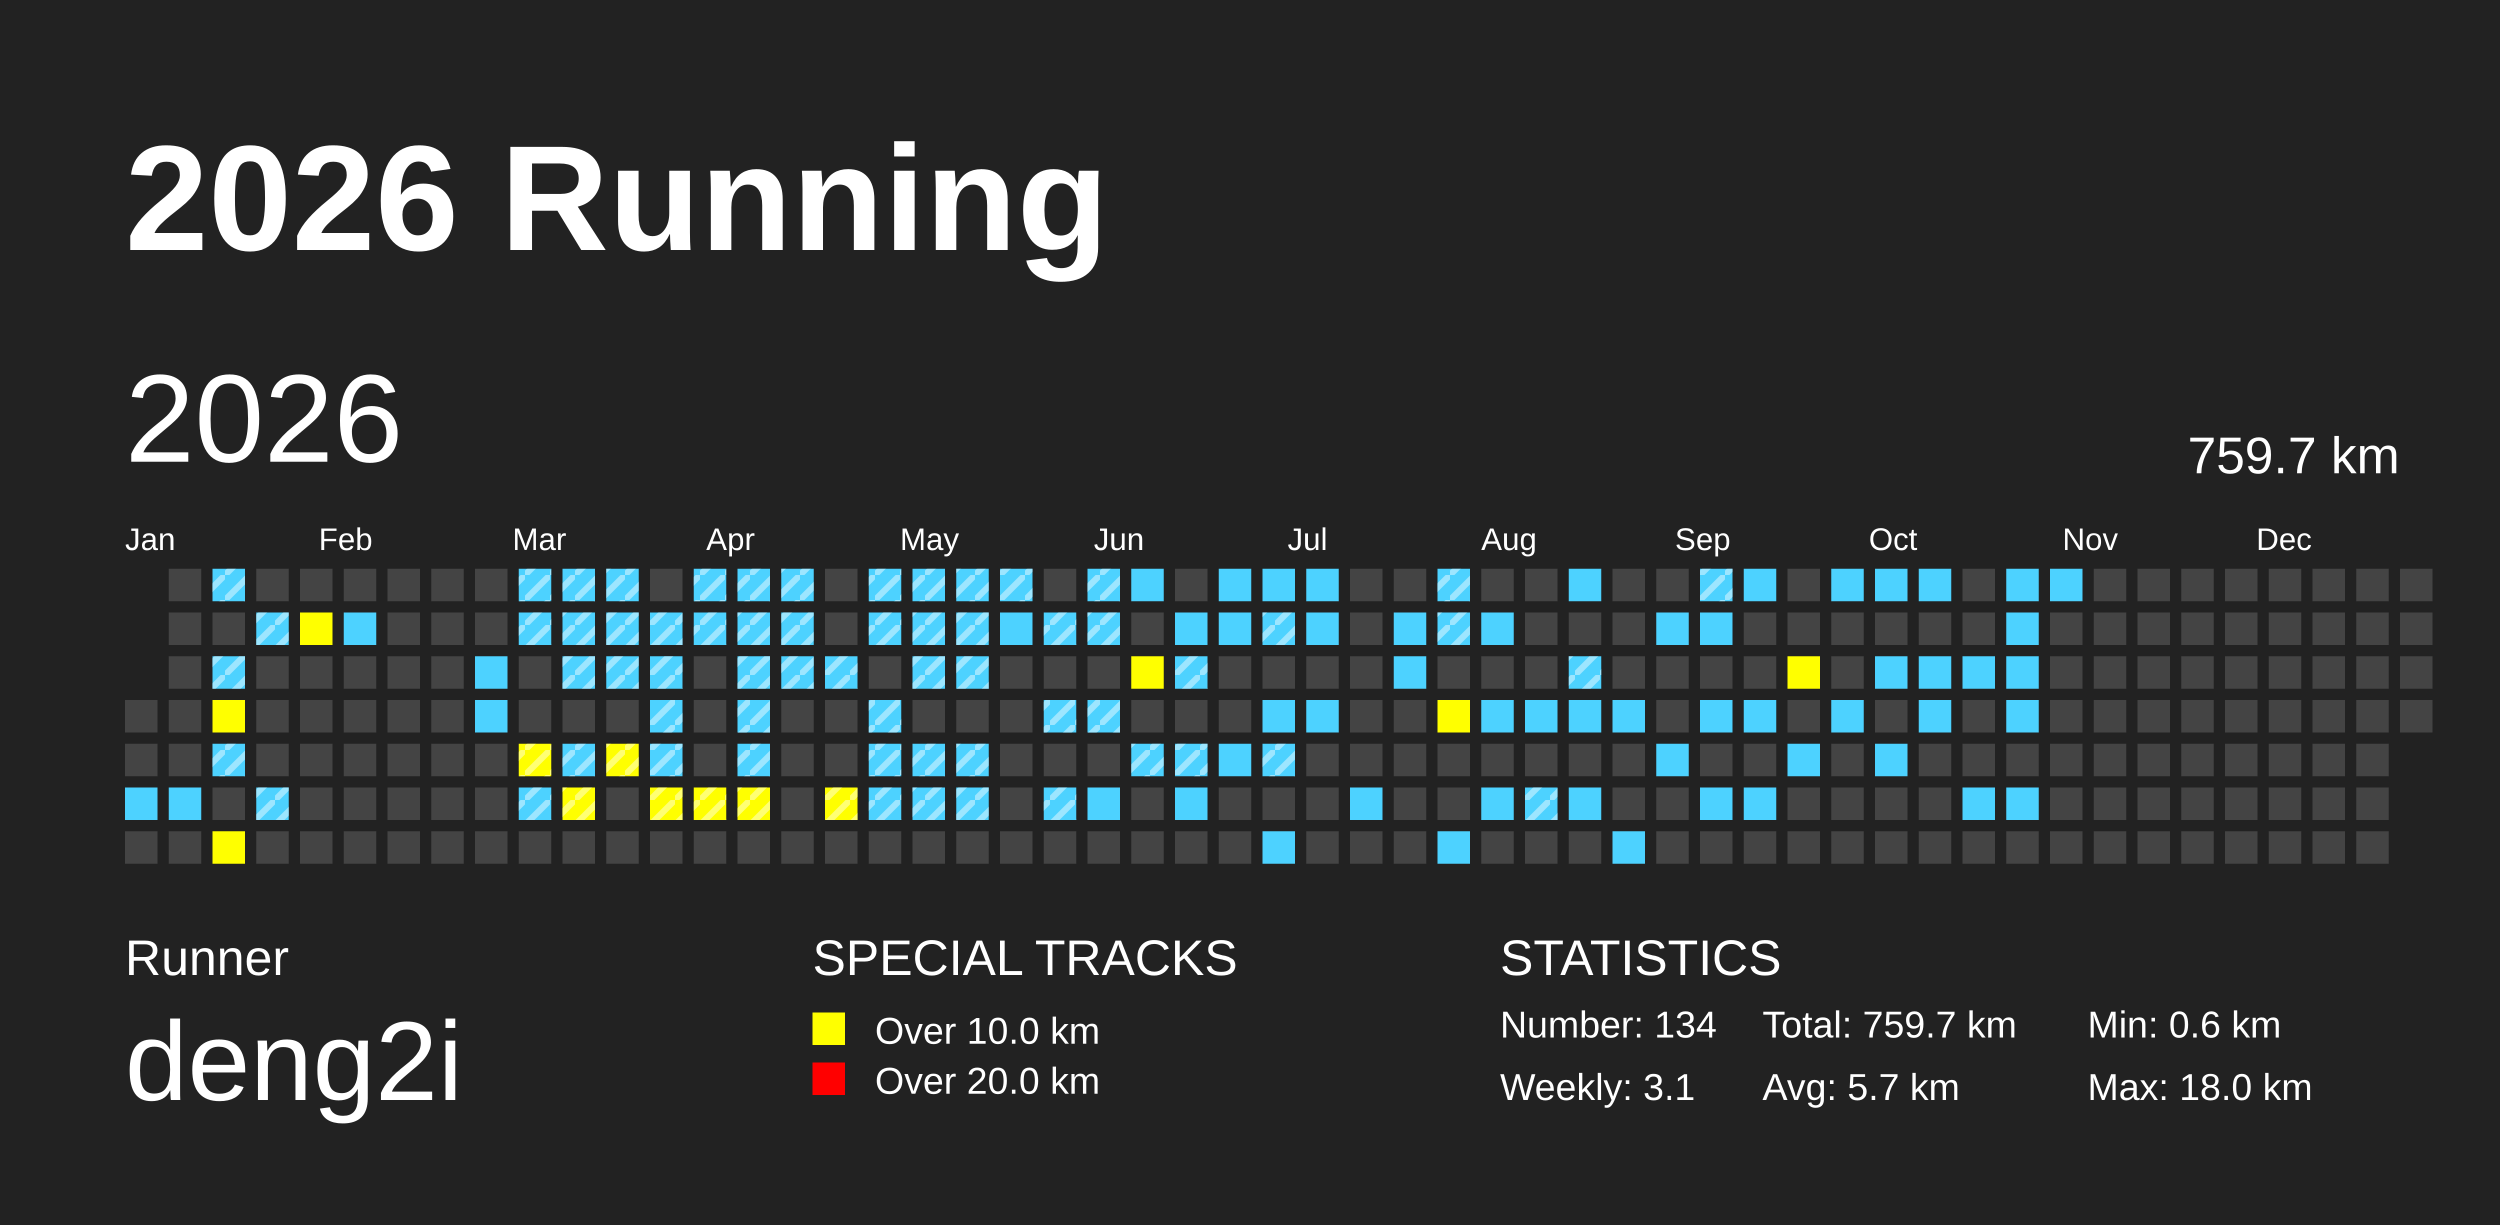
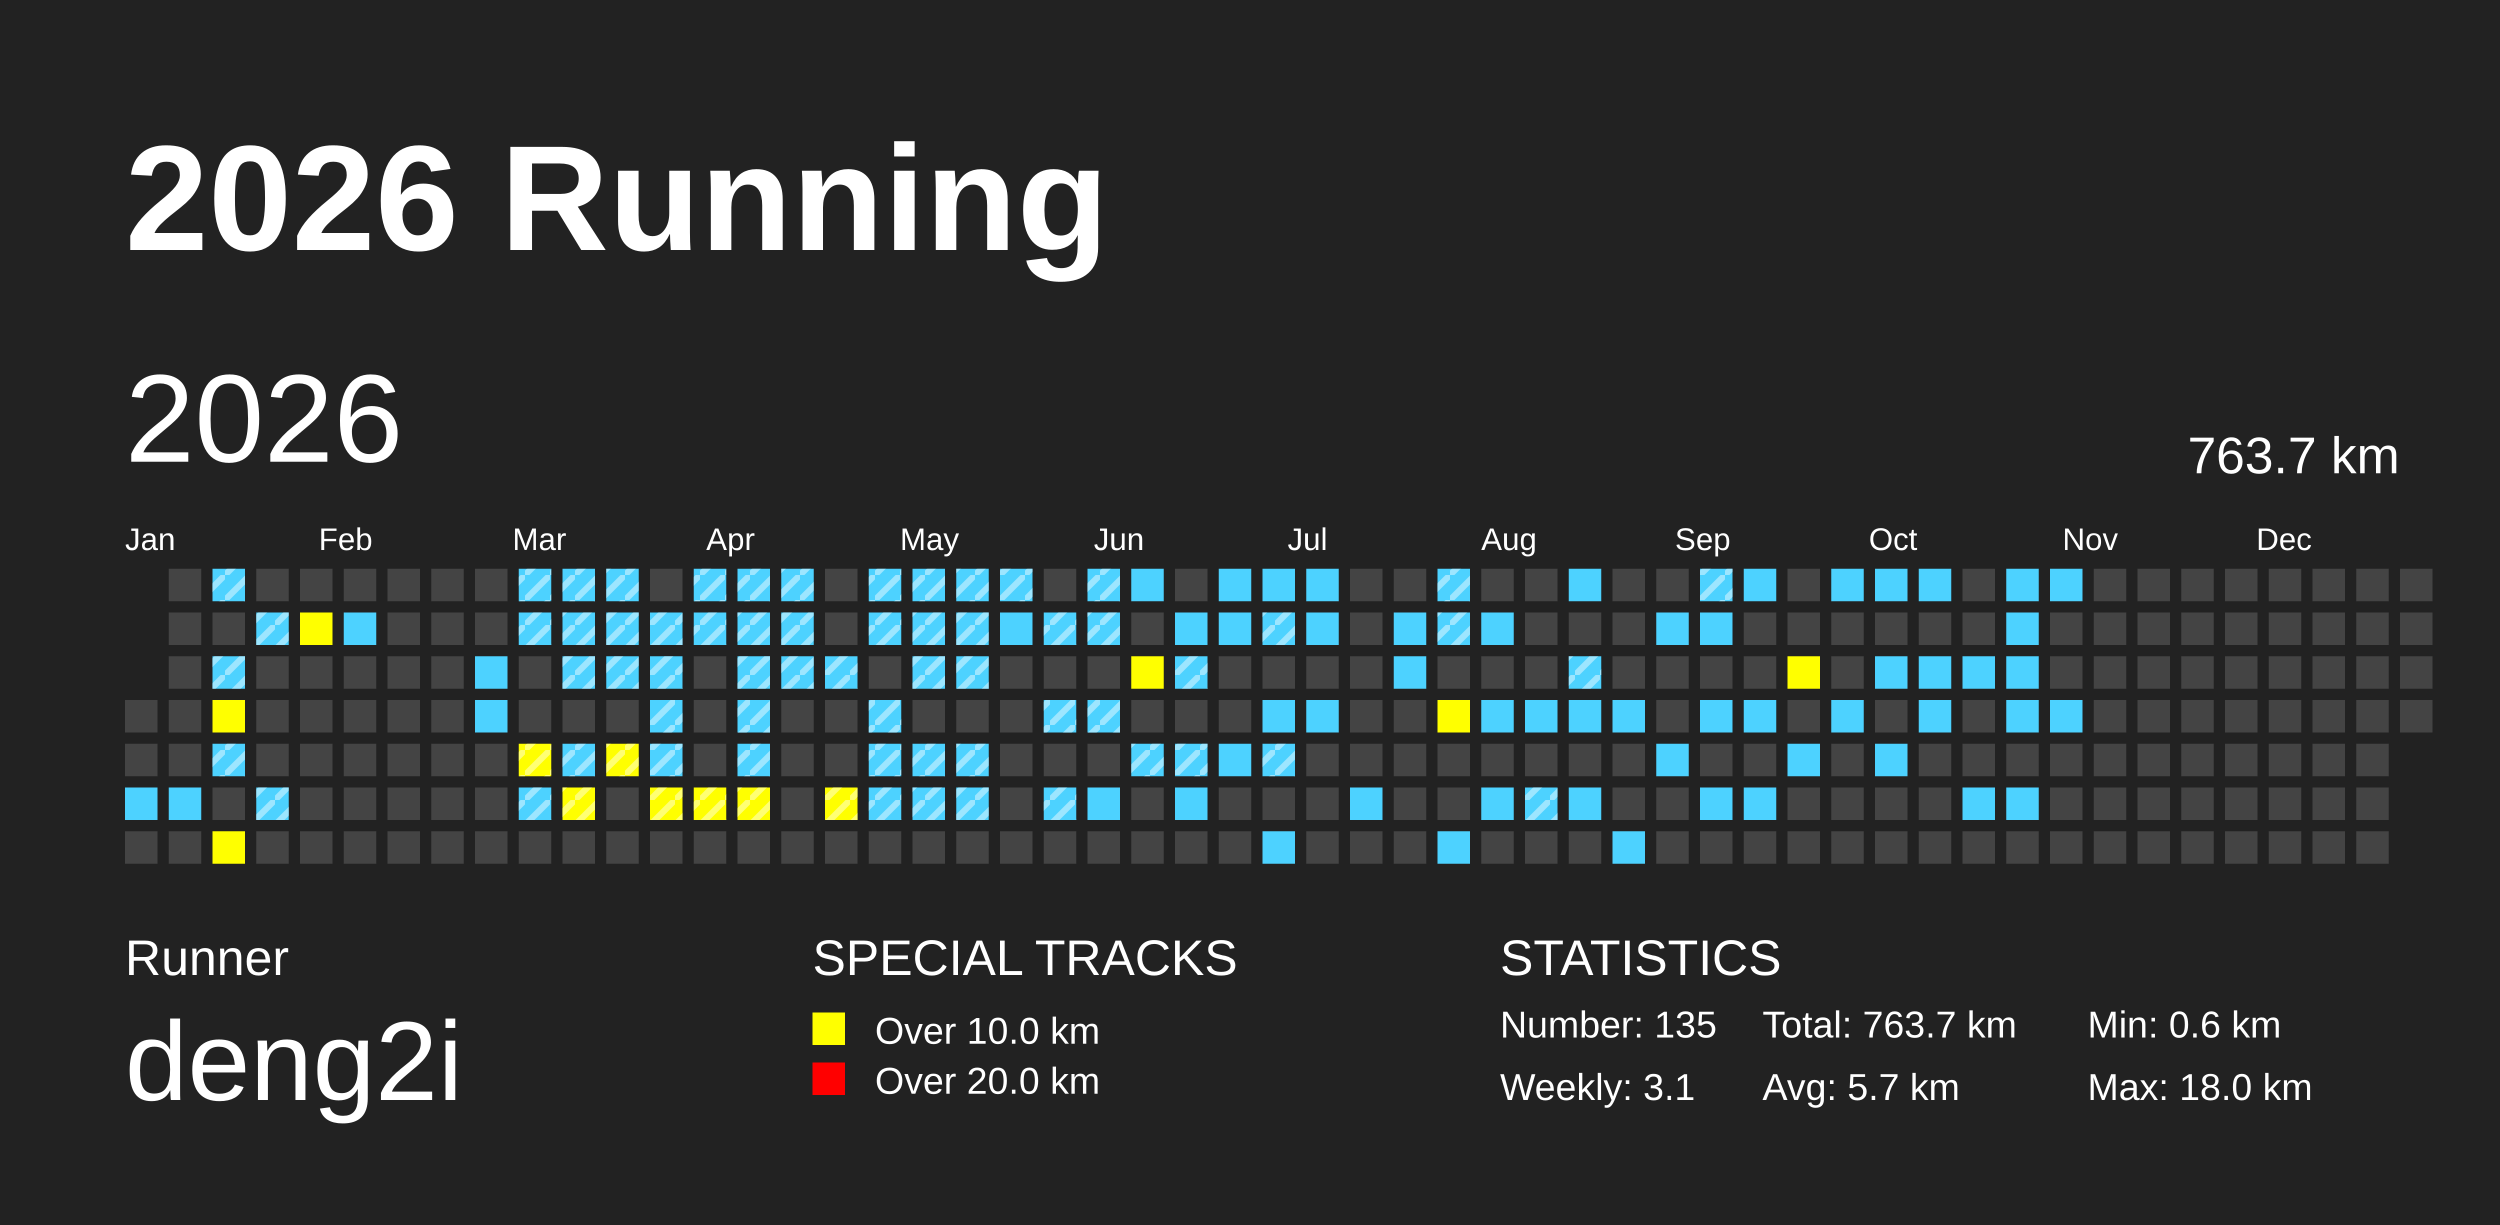
<svg xmlns="http://www.w3.org/2000/svg" baseProfile="full" height="98mm" version="1.1" viewBox="0,0,200,98" width="200mm">
  <defs>
    <pattern height="2" id="indoor-stripe" patternUnits="userSpaceOnUse" width="2">
      <line stroke="white" stroke-opacity="0.45" stroke-width="0.5" x1="0" x2="2" y1="2" y2="0" />
    </pattern>
  </defs>
  <rect fill="#222222" height="98" width="200" x="0" y="0" />
  <text fill="#FFFFFF" style="font-size:12px; font-family:Arial; font-weight:bold;" x="10" y="20">2026 Running</text>
  <text fill="#FFFFFF" style="font-size:4px; font-family:Arial" x="10" y="78">Runner</text>
  <text fill="#FFFFFF" style="font-size:9px; font-family:Arial" x="10" y="88">deng2i</text>
  <text fill="#FFFFFF" style="font-size:4px; font-family:Arial" x="65" y="78">SPECIAL TRACKS</text>
  <rect fill="yellow" height="2.6" width="2.6" x="65" y="81" />
  <text fill="#FFFFFF" style="font-size:3px; font-family:Arial" x="70" y="83.5">Over 10.0 km</text>
  <rect fill="red" height="2.6" width="2.6" x="65" y="85" />
  <text fill="#FFFFFF" style="font-size:3px; font-family:Arial" x="70" y="87.5">Over 20.0 km</text>
  <text fill="#FFFFFF" style="font-size:4px; font-family:Arial" x="120" y="78">STATISTICS</text>
-   <text fill="#FFFFFF" style="font-size:3px; font-family:Arial" x="120" y="83">Number: 134</text>
+   <text fill="#FFFFFF" style="font-size:3px; font-family:Arial" x="120" y="83">Number: 135</text>
  <text fill="#FFFFFF" style="font-size:3px; font-family:Arial" x="120" y="88">Weekly: 3.1</text>
-   <text fill="#FFFFFF" style="font-size:3px; font-family:Arial" x="141" y="83">Total: 759.7 km</text>
+   <text fill="#FFFFFF" style="font-size:3px; font-family:Arial" x="141" y="83">Total: 763.7 km</text>
  <text fill="#FFFFFF" style="font-size:3px; font-family:Arial" x="141" y="88">Avg: 5.7 km</text>
  <text fill="#FFFFFF" style="font-size:3px; font-family:Arial" x="167" y="83">Min: 0.6 km</text>
  <text fill="#FFFFFF" style="font-size:3px; font-family:Arial" x="167" y="88">Max: 18.0 km</text>
  <text dominant-baseline="hanging" fill="#FFFFFF" style="font-size:10.0px; font-family:Arial;" x="10" y="30">2026</text>
-   <text dominant-baseline="hanging" fill="#FFFFFF" style="font-size:4.125px; font-family:Arial;" x="175" y="35">759.7 km</text>
+   <text dominant-baseline="hanging" fill="#FFFFFF" style="font-size:4.125px; font-family:Arial;" x="175" y="35">763.7 km</text>
  <text fill="#FFFFFF" style="font-size:2.5px; font-family:Arial" x="10.0" y="44">Jan</text>
  <text fill="#FFFFFF" style="font-size:2.5px; font-family:Arial" x="25.5" y="44">Feb</text>
  <text fill="#FFFFFF" style="font-size:2.5px; font-family:Arial" x="41.0" y="44">Mar</text>
  <text fill="#FFFFFF" style="font-size:2.5px; font-family:Arial" x="56.5" y="44">Apr</text>
  <text fill="#FFFFFF" style="font-size:2.5px; font-family:Arial" x="72.0" y="44">May</text>
  <text fill="#FFFFFF" style="font-size:2.5px; font-family:Arial" x="87.5" y="44">Jun</text>
  <text fill="#FFFFFF" style="font-size:2.5px; font-family:Arial" x="103.0" y="44">Jul</text>
  <text fill="#FFFFFF" style="font-size:2.5px; font-family:Arial" x="118.5" y="44">Aug</text>
  <text fill="#FFFFFF" style="font-size:2.5px; font-family:Arial" x="134.0" y="44">Sep</text>
  <text fill="#FFFFFF" style="font-size:2.5px; font-family:Arial" x="149.5" y="44">Oct</text>
  <text fill="#FFFFFF" style="font-size:2.5px; font-family:Arial" x="165.0" y="44">Nov</text>
  <text fill="#FFFFFF" style="font-size:2.5px; font-family:Arial" x="180.5" y="44">Dec</text>
  <rect fill="#444444" height="2.6" width="2.6" x="10.0" y="56.0" />
  <rect fill="#444444" height="2.6" width="2.6" x="10.0" y="59.5" />
  <rect fill="#4DD2FF" height="2.6" width="2.6" x="10.0" y="63.0" />
  <rect fill="#444444" height="2.6" width="2.6" x="10.0" y="66.5" />
  <rect fill="#444444" height="2.6" width="2.6" x="13.5" y="45.5" />
  <rect fill="#444444" height="2.6" width="2.6" x="13.5" y="49.0" />
  <rect fill="#444444" height="2.6" width="2.6" x="13.5" y="52.5" />
  <rect fill="#444444" height="2.6" width="2.6" x="13.5" y="56.0" />
  <rect fill="#444444" height="2.6" width="2.6" x="13.5" y="59.5" />
  <rect fill="#4DD2FF" height="2.6" width="2.6" x="13.5" y="63.0" />
  <rect fill="#444444" height="2.6" width="2.6" x="13.5" y="66.5" />
  <rect fill="#4DD2FF" height="2.6" width="2.6" x="17.0" y="45.5" />
  <rect fill="url(#indoor-stripe)" height="2.6" style="pointer-events: none;" width="2.6" x="17.0" y="45.5" />
  <rect fill="#444444" height="2.6" width="2.6" x="17.0" y="49.0" />
  <rect fill="#4DD2FF" height="2.6" width="2.6" x="17.0" y="52.5" />
  <rect fill="url(#indoor-stripe)" height="2.6" style="pointer-events: none;" width="2.6" x="17.0" y="52.5" />
  <rect fill="yellow" height="2.6" width="2.6" x="17.0" y="56.0" />
  <rect fill="#4DD2FF" height="2.6" width="2.6" x="17.0" y="59.5" />
  <rect fill="url(#indoor-stripe)" height="2.6" style="pointer-events: none;" width="2.6" x="17.0" y="59.5" />
  <rect fill="#444444" height="2.6" width="2.6" x="17.0" y="63.0" />
  <rect fill="yellow" height="2.6" width="2.6" x="17.0" y="66.5" />
  <rect fill="#444444" height="2.6" width="2.6" x="20.5" y="45.5" />
  <rect fill="#4DD2FF" height="2.6" width="2.6" x="20.5" y="49.0" />
  <rect fill="url(#indoor-stripe)" height="2.6" style="pointer-events: none;" width="2.6" x="20.5" y="49.0" />
  <rect fill="#444444" height="2.6" width="2.6" x="20.5" y="52.5" />
  <rect fill="#444444" height="2.6" width="2.6" x="20.5" y="56.0" />
  <rect fill="#444444" height="2.6" width="2.6" x="20.5" y="59.5" />
  <rect fill="#4DD2FF" height="2.6" width="2.6" x="20.5" y="63.0" />
  <rect fill="url(#indoor-stripe)" height="2.6" style="pointer-events: none;" width="2.6" x="20.5" y="63.0" />
  <rect fill="#444444" height="2.6" width="2.6" x="20.5" y="66.5" />
  <rect fill="#444444" height="2.6" width="2.6" x="24.0" y="45.5" />
  <rect fill="yellow" height="2.6" width="2.6" x="24.0" y="49.0" />
  <rect fill="#444444" height="2.6" width="2.6" x="24.0" y="52.5" />
  <rect fill="#444444" height="2.6" width="2.6" x="24.0" y="56.0" />
  <rect fill="#444444" height="2.6" width="2.6" x="24.0" y="59.5" />
  <rect fill="#444444" height="2.6" width="2.6" x="24.0" y="63.0" />
  <rect fill="#444444" height="2.6" width="2.6" x="24.0" y="66.5" />
  <rect fill="#444444" height="2.6" width="2.6" x="27.5" y="45.5" />
  <rect fill="#4DD2FF" height="2.6" width="2.6" x="27.5" y="49.0" />
  <rect fill="#444444" height="2.6" width="2.6" x="27.5" y="52.5" />
  <rect fill="#444444" height="2.6" width="2.6" x="27.5" y="56.0" />
  <rect fill="#444444" height="2.6" width="2.6" x="27.5" y="59.5" />
  <rect fill="#444444" height="2.6" width="2.6" x="27.5" y="63.0" />
  <rect fill="#444444" height="2.6" width="2.6" x="27.5" y="66.5" />
  <rect fill="#444444" height="2.6" width="2.6" x="31.0" y="45.5" />
  <rect fill="#444444" height="2.6" width="2.6" x="31.0" y="49.0" />
  <rect fill="#444444" height="2.6" width="2.6" x="31.0" y="52.5" />
  <rect fill="#444444" height="2.6" width="2.6" x="31.0" y="56.0" />
  <rect fill="#444444" height="2.6" width="2.6" x="31.0" y="59.5" />
  <rect fill="#444444" height="2.6" width="2.6" x="31.0" y="63.0" />
  <rect fill="#444444" height="2.6" width="2.6" x="31.0" y="66.5" />
  <rect fill="#444444" height="2.6" width="2.6" x="34.5" y="45.5" />
  <rect fill="#444444" height="2.6" width="2.6" x="34.5" y="49.0" />
  <rect fill="#444444" height="2.6" width="2.6" x="34.5" y="52.5" />
  <rect fill="#444444" height="2.6" width="2.6" x="34.5" y="56.0" />
  <rect fill="#444444" height="2.6" width="2.6" x="34.5" y="59.5" />
  <rect fill="#444444" height="2.6" width="2.6" x="34.5" y="63.0" />
  <rect fill="#444444" height="2.6" width="2.6" x="34.5" y="66.5" />
  <rect fill="#444444" height="2.6" width="2.6" x="38.0" y="45.5" />
  <rect fill="#444444" height="2.6" width="2.6" x="38.0" y="49.0" />
  <rect fill="#4DD2FF" height="2.6" width="2.6" x="38.0" y="52.5" />
  <rect fill="#4DD2FF" height="2.6" width="2.6" x="38.0" y="56.0" />
  <rect fill="#444444" height="2.6" width="2.6" x="38.0" y="59.5" />
  <rect fill="#444444" height="2.6" width="2.6" x="38.0" y="63.0" />
  <rect fill="#444444" height="2.6" width="2.6" x="38.0" y="66.5" />
  <rect fill="#4DD2FF" height="2.6" width="2.6" x="41.5" y="45.5" />
  <rect fill="url(#indoor-stripe)" height="2.6" style="pointer-events: none;" width="2.6" x="41.5" y="45.5" />
  <rect fill="#4DD2FF" height="2.6" width="2.6" x="41.5" y="49.0" />
  <rect fill="url(#indoor-stripe)" height="2.6" style="pointer-events: none;" width="2.6" x="41.5" y="49.0" />
  <rect fill="#444444" height="2.6" width="2.6" x="41.5" y="52.5" />
  <rect fill="#444444" height="2.6" width="2.6" x="41.5" y="56.0" />
  <rect fill="yellow" height="2.6" width="2.6" x="41.5" y="59.5" />
  <rect fill="url(#indoor-stripe)" height="2.6" style="pointer-events: none;" width="2.6" x="41.5" y="59.5" />
  <rect fill="#4DD2FF" height="2.6" width="2.6" x="41.5" y="63.0" />
  <rect fill="url(#indoor-stripe)" height="2.6" style="pointer-events: none;" width="2.6" x="41.5" y="63.0" />
  <rect fill="#444444" height="2.6" width="2.6" x="41.5" y="66.5" />
  <rect fill="#4DD2FF" height="2.6" width="2.6" x="45.0" y="45.5" />
  <rect fill="url(#indoor-stripe)" height="2.6" style="pointer-events: none;" width="2.6" x="45.0" y="45.5" />
  <rect fill="#4DD2FF" height="2.6" width="2.6" x="45.0" y="49.0" />
  <rect fill="url(#indoor-stripe)" height="2.6" style="pointer-events: none;" width="2.6" x="45.0" y="49.0" />
  <rect fill="#4DD2FF" height="2.6" width="2.6" x="45.0" y="52.5" />
  <rect fill="url(#indoor-stripe)" height="2.6" style="pointer-events: none;" width="2.6" x="45.0" y="52.5" />
  <rect fill="#444444" height="2.6" width="2.6" x="45.0" y="56.0" />
  <rect fill="#4DD2FF" height="2.6" width="2.6" x="45.0" y="59.5" />
  <rect fill="url(#indoor-stripe)" height="2.6" style="pointer-events: none;" width="2.6" x="45.0" y="59.5" />
  <rect fill="yellow" height="2.6" width="2.6" x="45.0" y="63.0" />
  <rect fill="url(#indoor-stripe)" height="2.6" style="pointer-events: none;" width="2.6" x="45.0" y="63.0" />
  <rect fill="#444444" height="2.6" width="2.6" x="45.0" y="66.5" />
  <rect fill="#4DD2FF" height="2.6" width="2.6" x="48.5" y="45.5" />
  <rect fill="url(#indoor-stripe)" height="2.6" style="pointer-events: none;" width="2.6" x="48.5" y="45.5" />
  <rect fill="#4DD2FF" height="2.6" width="2.6" x="48.5" y="49.0" />
  <rect fill="url(#indoor-stripe)" height="2.6" style="pointer-events: none;" width="2.6" x="48.5" y="49.0" />
  <rect fill="#4DD2FF" height="2.6" width="2.6" x="48.5" y="52.5" />
  <rect fill="url(#indoor-stripe)" height="2.6" style="pointer-events: none;" width="2.6" x="48.5" y="52.5" />
  <rect fill="#444444" height="2.6" width="2.6" x="48.5" y="56.0" />
  <rect fill="yellow" height="2.6" width="2.6" x="48.5" y="59.5" />
  <rect fill="url(#indoor-stripe)" height="2.6" style="pointer-events: none;" width="2.6" x="48.5" y="59.5" />
  <rect fill="#444444" height="2.6" width="2.6" x="48.5" y="63.0" />
  <rect fill="#444444" height="2.6" width="2.6" x="48.5" y="66.5" />
  <rect fill="#444444" height="2.6" width="2.6" x="52.0" y="45.5" />
  <rect fill="#4DD2FF" height="2.6" width="2.6" x="52.0" y="49.0" />
  <rect fill="url(#indoor-stripe)" height="2.6" style="pointer-events: none;" width="2.6" x="52.0" y="49.0" />
  <rect fill="#4DD2FF" height="2.6" width="2.6" x="52.0" y="52.5" />
  <rect fill="url(#indoor-stripe)" height="2.6" style="pointer-events: none;" width="2.6" x="52.0" y="52.5" />
  <rect fill="#4DD2FF" height="2.6" width="2.6" x="52.0" y="56.0" />
  <rect fill="url(#indoor-stripe)" height="2.6" style="pointer-events: none;" width="2.6" x="52.0" y="56.0" />
  <rect fill="#4DD2FF" height="2.6" width="2.6" x="52.0" y="59.5" />
  <rect fill="url(#indoor-stripe)" height="2.6" style="pointer-events: none;" width="2.6" x="52.0" y="59.5" />
  <rect fill="yellow" height="2.6" width="2.6" x="52.0" y="63.0" />
  <rect fill="url(#indoor-stripe)" height="2.6" style="pointer-events: none;" width="2.6" x="52.0" y="63.0" />
  <rect fill="#444444" height="2.6" width="2.6" x="52.0" y="66.5" />
  <rect fill="#4DD2FF" height="2.6" width="2.6" x="55.5" y="45.5" />
  <rect fill="url(#indoor-stripe)" height="2.6" style="pointer-events: none;" width="2.6" x="55.5" y="45.5" />
  <rect fill="#4DD2FF" height="2.6" width="2.6" x="55.5" y="49.0" />
  <rect fill="url(#indoor-stripe)" height="2.6" style="pointer-events: none;" width="2.6" x="55.5" y="49.0" />
  <rect fill="#444444" height="2.6" width="2.6" x="55.5" y="52.5" />
  <rect fill="#444444" height="2.6" width="2.6" x="55.5" y="56.0" />
  <rect fill="#444444" height="2.6" width="2.6" x="55.5" y="59.5" />
  <rect fill="yellow" height="2.6" width="2.6" x="55.5" y="63.0" />
  <rect fill="url(#indoor-stripe)" height="2.6" style="pointer-events: none;" width="2.6" x="55.5" y="63.0" />
  <rect fill="#444444" height="2.6" width="2.6" x="55.5" y="66.5" />
  <rect fill="#4DD2FF" height="2.6" width="2.6" x="59.0" y="45.5" />
  <rect fill="url(#indoor-stripe)" height="2.6" style="pointer-events: none;" width="2.6" x="59.0" y="45.5" />
  <rect fill="#4DD2FF" height="2.6" width="2.6" x="59.0" y="49.0" />
  <rect fill="url(#indoor-stripe)" height="2.6" style="pointer-events: none;" width="2.6" x="59.0" y="49.0" />
  <rect fill="#4DD2FF" height="2.6" width="2.6" x="59.0" y="52.5" />
  <rect fill="url(#indoor-stripe)" height="2.6" style="pointer-events: none;" width="2.6" x="59.0" y="52.5" />
  <rect fill="#4DD2FF" height="2.6" width="2.6" x="59.0" y="56.0" />
  <rect fill="url(#indoor-stripe)" height="2.6" style="pointer-events: none;" width="2.6" x="59.0" y="56.0" />
  <rect fill="#4DD2FF" height="2.6" width="2.6" x="59.0" y="59.5" />
  <rect fill="url(#indoor-stripe)" height="2.6" style="pointer-events: none;" width="2.6" x="59.0" y="59.5" />
  <rect fill="yellow" height="2.6" width="2.6" x="59.0" y="63.0" />
  <rect fill="url(#indoor-stripe)" height="2.6" style="pointer-events: none;" width="2.6" x="59.0" y="63.0" />
  <rect fill="#444444" height="2.6" width="2.6" x="59.0" y="66.5" />
  <rect fill="#4DD2FF" height="2.6" width="2.6" x="62.5" y="45.5" />
  <rect fill="url(#indoor-stripe)" height="2.6" style="pointer-events: none;" width="2.6" x="62.5" y="45.5" />
  <rect fill="#4DD2FF" height="2.6" width="2.6" x="62.5" y="49.0" />
  <rect fill="url(#indoor-stripe)" height="2.6" style="pointer-events: none;" width="2.6" x="62.5" y="49.0" />
  <rect fill="#4DD2FF" height="2.6" width="2.6" x="62.5" y="52.5" />
  <rect fill="url(#indoor-stripe)" height="2.6" style="pointer-events: none;" width="2.6" x="62.5" y="52.5" />
  <rect fill="#444444" height="2.6" width="2.6" x="62.5" y="56.0" />
  <rect fill="#444444" height="2.6" width="2.6" x="62.5" y="59.5" />
  <rect fill="#444444" height="2.6" width="2.6" x="62.5" y="63.0" />
  <rect fill="#444444" height="2.6" width="2.6" x="62.5" y="66.5" />
  <rect fill="#444444" height="2.6" width="2.6" x="66.0" y="45.5" />
  <rect fill="#444444" height="2.6" width="2.6" x="66.0" y="49.0" />
  <rect fill="#4DD2FF" height="2.6" width="2.6" x="66.0" y="52.5" />
  <rect fill="url(#indoor-stripe)" height="2.6" style="pointer-events: none;" width="2.6" x="66.0" y="52.5" />
  <rect fill="#444444" height="2.6" width="2.6" x="66.0" y="56.0" />
  <rect fill="#444444" height="2.6" width="2.6" x="66.0" y="59.5" />
  <rect fill="yellow" height="2.6" width="2.6" x="66.0" y="63.0" />
  <rect fill="url(#indoor-stripe)" height="2.6" style="pointer-events: none;" width="2.6" x="66.0" y="63.0" />
  <rect fill="#444444" height="2.6" width="2.6" x="66.0" y="66.5" />
  <rect fill="#4DD2FF" height="2.6" width="2.6" x="69.5" y="45.5" />
  <rect fill="url(#indoor-stripe)" height="2.6" style="pointer-events: none;" width="2.6" x="69.5" y="45.5" />
  <rect fill="#4DD2FF" height="2.6" width="2.6" x="69.5" y="49.0" />
  <rect fill="url(#indoor-stripe)" height="2.6" style="pointer-events: none;" width="2.6" x="69.5" y="49.0" />
  <rect fill="#444444" height="2.6" width="2.6" x="69.5" y="52.5" />
  <rect fill="#4DD2FF" height="2.6" width="2.6" x="69.5" y="56.0" />
  <rect fill="url(#indoor-stripe)" height="2.6" style="pointer-events: none;" width="2.6" x="69.5" y="56.0" />
  <rect fill="#4DD2FF" height="2.6" width="2.6" x="69.5" y="59.5" />
  <rect fill="url(#indoor-stripe)" height="2.6" style="pointer-events: none;" width="2.6" x="69.5" y="59.5" />
  <rect fill="#4DD2FF" height="2.6" width="2.6" x="69.5" y="63.0" />
  <rect fill="url(#indoor-stripe)" height="2.6" style="pointer-events: none;" width="2.6" x="69.5" y="63.0" />
  <rect fill="#444444" height="2.6" width="2.6" x="69.5" y="66.5" />
  <rect fill="#4DD2FF" height="2.6" width="2.6" x="73.0" y="45.5" />
  <rect fill="url(#indoor-stripe)" height="2.6" style="pointer-events: none;" width="2.6" x="73.0" y="45.5" />
  <rect fill="#4DD2FF" height="2.6" width="2.6" x="73.0" y="49.0" />
  <rect fill="url(#indoor-stripe)" height="2.6" style="pointer-events: none;" width="2.6" x="73.0" y="49.0" />
  <rect fill="#4DD2FF" height="2.6" width="2.6" x="73.0" y="52.5" />
  <rect fill="url(#indoor-stripe)" height="2.6" style="pointer-events: none;" width="2.6" x="73.0" y="52.5" />
  <rect fill="#444444" height="2.6" width="2.6" x="73.0" y="56.0" />
  <rect fill="#4DD2FF" height="2.6" width="2.6" x="73.0" y="59.5" />
  <rect fill="url(#indoor-stripe)" height="2.6" style="pointer-events: none;" width="2.6" x="73.0" y="59.5" />
  <rect fill="#4DD2FF" height="2.6" width="2.6" x="73.0" y="63.0" />
  <rect fill="url(#indoor-stripe)" height="2.6" style="pointer-events: none;" width="2.6" x="73.0" y="63.0" />
  <rect fill="#444444" height="2.6" width="2.6" x="73.0" y="66.5" />
  <rect fill="#4DD2FF" height="2.6" width="2.6" x="76.5" y="45.5" />
  <rect fill="url(#indoor-stripe)" height="2.6" style="pointer-events: none;" width="2.6" x="76.5" y="45.5" />
  <rect fill="#4DD2FF" height="2.6" width="2.6" x="76.5" y="49.0" />
  <rect fill="url(#indoor-stripe)" height="2.6" style="pointer-events: none;" width="2.6" x="76.5" y="49.0" />
  <rect fill="#4DD2FF" height="2.6" width="2.6" x="76.5" y="52.5" />
  <rect fill="url(#indoor-stripe)" height="2.6" style="pointer-events: none;" width="2.6" x="76.5" y="52.5" />
  <rect fill="#444444" height="2.6" width="2.6" x="76.5" y="56.0" />
  <rect fill="#4DD2FF" height="2.6" width="2.6" x="76.5" y="59.5" />
  <rect fill="url(#indoor-stripe)" height="2.6" style="pointer-events: none;" width="2.6" x="76.5" y="59.5" />
  <rect fill="#4DD2FF" height="2.6" width="2.6" x="76.5" y="63.0" />
  <rect fill="url(#indoor-stripe)" height="2.6" style="pointer-events: none;" width="2.6" x="76.5" y="63.0" />
  <rect fill="#444444" height="2.6" width="2.6" x="76.5" y="66.5" />
  <rect fill="#4DD2FF" height="2.6" width="2.6" x="80.0" y="45.5" />
  <rect fill="url(#indoor-stripe)" height="2.6" style="pointer-events: none;" width="2.6" x="80.0" y="45.5" />
  <rect fill="#4DD2FF" height="2.6" width="2.6" x="80.0" y="49.0" />
  <rect fill="#444444" height="2.6" width="2.6" x="80.0" y="52.5" />
  <rect fill="#444444" height="2.6" width="2.6" x="80.0" y="56.0" />
  <rect fill="#444444" height="2.6" width="2.6" x="80.0" y="59.5" />
  <rect fill="#444444" height="2.6" width="2.6" x="80.0" y="63.0" />
  <rect fill="#444444" height="2.6" width="2.6" x="80.0" y="66.5" />
  <rect fill="#444444" height="2.6" width="2.6" x="83.5" y="45.5" />
  <rect fill="#4DD2FF" height="2.6" width="2.6" x="83.5" y="49.0" />
  <rect fill="url(#indoor-stripe)" height="2.6" style="pointer-events: none;" width="2.6" x="83.5" y="49.0" />
  <rect fill="#444444" height="2.6" width="2.6" x="83.5" y="52.5" />
  <rect fill="#4DD2FF" height="2.6" width="2.6" x="83.5" y="56.0" />
  <rect fill="url(#indoor-stripe)" height="2.6" style="pointer-events: none;" width="2.6" x="83.5" y="56.0" />
  <rect fill="#444444" height="2.6" width="2.6" x="83.5" y="59.5" />
  <rect fill="#4DD2FF" height="2.6" width="2.6" x="83.5" y="63.0" />
  <rect fill="url(#indoor-stripe)" height="2.6" style="pointer-events: none;" width="2.6" x="83.5" y="63.0" />
  <rect fill="#444444" height="2.6" width="2.6" x="83.5" y="66.5" />
  <rect fill="#4DD2FF" height="2.6" width="2.6" x="87.0" y="45.5" />
  <rect fill="url(#indoor-stripe)" height="2.6" style="pointer-events: none;" width="2.6" x="87.0" y="45.5" />
  <rect fill="#4DD2FF" height="2.6" width="2.6" x="87.0" y="49.0" />
  <rect fill="url(#indoor-stripe)" height="2.6" style="pointer-events: none;" width="2.6" x="87.0" y="49.0" />
  <rect fill="#444444" height="2.6" width="2.6" x="87.0" y="52.5" />
  <rect fill="#4DD2FF" height="2.6" width="2.6" x="87.0" y="56.0" />
  <rect fill="url(#indoor-stripe)" height="2.6" style="pointer-events: none;" width="2.6" x="87.0" y="56.0" />
  <rect fill="#444444" height="2.6" width="2.6" x="87.0" y="59.5" />
  <rect fill="#4DD2FF" height="2.6" width="2.6" x="87.0" y="63.0" />
  <rect fill="#444444" height="2.6" width="2.6" x="87.0" y="66.5" />
  <rect fill="#4DD2FF" height="2.6" width="2.6" x="90.5" y="45.5" />
  <rect fill="#444444" height="2.6" width="2.6" x="90.5" y="49.0" />
  <rect fill="yellow" height="2.6" width="2.6" x="90.5" y="52.5" />
  <rect fill="#444444" height="2.6" width="2.6" x="90.5" y="56.0" />
  <rect fill="#4DD2FF" height="2.6" width="2.6" x="90.5" y="59.5" />
  <rect fill="url(#indoor-stripe)" height="2.6" style="pointer-events: none;" width="2.6" x="90.5" y="59.5" />
  <rect fill="#444444" height="2.6" width="2.6" x="90.5" y="63.0" />
  <rect fill="#444444" height="2.6" width="2.6" x="90.5" y="66.5" />
  <rect fill="#444444" height="2.6" width="2.6" x="94.0" y="45.5" />
  <rect fill="#4DD2FF" height="2.6" width="2.6" x="94.0" y="49.0" />
  <rect fill="#4DD2FF" height="2.6" width="2.6" x="94.0" y="52.5" />
  <rect fill="url(#indoor-stripe)" height="2.6" style="pointer-events: none;" width="2.6" x="94.0" y="52.5" />
  <rect fill="#444444" height="2.6" width="2.6" x="94.0" y="56.0" />
  <rect fill="#4DD2FF" height="2.6" width="2.6" x="94.0" y="59.5" />
  <rect fill="url(#indoor-stripe)" height="2.6" style="pointer-events: none;" width="2.6" x="94.0" y="59.5" />
  <rect fill="#4DD2FF" height="2.6" width="2.6" x="94.0" y="63.0" />
  <rect fill="#444444" height="2.6" width="2.6" x="94.0" y="66.5" />
  <rect fill="#4DD2FF" height="2.6" width="2.6" x="97.5" y="45.5" />
  <rect fill="#4DD2FF" height="2.6" width="2.6" x="97.5" y="49.0" />
  <rect fill="#444444" height="2.6" width="2.6" x="97.5" y="52.5" />
  <rect fill="#444444" height="2.6" width="2.6" x="97.5" y="56.0" />
  <rect fill="#4DD2FF" height="2.6" width="2.6" x="97.5" y="59.5" />
  <rect fill="#444444" height="2.6" width="2.6" x="97.5" y="63.0" />
  <rect fill="#444444" height="2.6" width="2.6" x="97.5" y="66.5" />
  <rect fill="#4DD2FF" height="2.6" width="2.6" x="101.0" y="45.5" />
  <rect fill="#4DD2FF" height="2.6" width="2.6" x="101.0" y="49.0" />
  <rect fill="url(#indoor-stripe)" height="2.6" style="pointer-events: none;" width="2.6" x="101.0" y="49.0" />
  <rect fill="#444444" height="2.6" width="2.6" x="101.0" y="52.5" />
  <rect fill="#4DD2FF" height="2.6" width="2.6" x="101.0" y="56.0" />
  <rect fill="#4DD2FF" height="2.6" width="2.6" x="101.0" y="59.5" />
  <rect fill="url(#indoor-stripe)" height="2.6" style="pointer-events: none;" width="2.6" x="101.0" y="59.5" />
  <rect fill="#444444" height="2.6" width="2.6" x="101.0" y="63.0" />
  <rect fill="#4DD2FF" height="2.6" width="2.6" x="101.0" y="66.5" />
  <rect fill="#4DD2FF" height="2.6" width="2.6" x="104.5" y="45.5" />
  <rect fill="#4DD2FF" height="2.6" width="2.6" x="104.5" y="49.0" />
  <rect fill="#444444" height="2.6" width="2.6" x="104.5" y="52.5" />
  <rect fill="#4DD2FF" height="2.6" width="2.6" x="104.5" y="56.0" />
  <rect fill="#444444" height="2.6" width="2.6" x="104.5" y="59.5" />
  <rect fill="#444444" height="2.6" width="2.6" x="104.5" y="63.0" />
  <rect fill="#444444" height="2.6" width="2.6" x="104.5" y="66.5" />
  <rect fill="#444444" height="2.6" width="2.6" x="108.0" y="45.5" />
  <rect fill="#444444" height="2.6" width="2.6" x="108.0" y="49.0" />
  <rect fill="#444444" height="2.6" width="2.6" x="108.0" y="52.5" />
  <rect fill="#444444" height="2.6" width="2.6" x="108.0" y="56.0" />
  <rect fill="#444444" height="2.6" width="2.6" x="108.0" y="59.5" />
  <rect fill="#4DD2FF" height="2.6" width="2.6" x="108.0" y="63.0" />
  <rect fill="#444444" height="2.6" width="2.6" x="108.0" y="66.5" />
  <rect fill="#444444" height="2.6" width="2.6" x="111.5" y="45.5" />
  <rect fill="#4DD2FF" height="2.6" width="2.6" x="111.5" y="49.0" />
  <rect fill="#4DD2FF" height="2.6" width="2.6" x="111.5" y="52.5" />
  <rect fill="#444444" height="2.6" width="2.6" x="111.5" y="56.0" />
  <rect fill="#444444" height="2.6" width="2.6" x="111.5" y="59.5" />
  <rect fill="#444444" height="2.6" width="2.6" x="111.5" y="63.0" />
  <rect fill="#444444" height="2.6" width="2.6" x="111.5" y="66.5" />
  <rect fill="#4DD2FF" height="2.6" width="2.6" x="115.0" y="45.5" />
  <rect fill="url(#indoor-stripe)" height="2.6" style="pointer-events: none;" width="2.6" x="115.0" y="45.5" />
  <rect fill="#4DD2FF" height="2.6" width="2.6" x="115.0" y="49.0" />
  <rect fill="url(#indoor-stripe)" height="2.6" style="pointer-events: none;" width="2.6" x="115.0" y="49.0" />
  <rect fill="#444444" height="2.6" width="2.6" x="115.0" y="52.5" />
  <rect fill="yellow" height="2.6" width="2.6" x="115.0" y="56.0" />
  <rect fill="#444444" height="2.6" width="2.6" x="115.0" y="59.5" />
  <rect fill="#444444" height="2.6" width="2.6" x="115.0" y="63.0" />
  <rect fill="#4DD2FF" height="2.6" width="2.6" x="115.0" y="66.5" />
  <rect fill="#444444" height="2.6" width="2.6" x="118.5" y="45.5" />
  <rect fill="#4DD2FF" height="2.6" width="2.6" x="118.5" y="49.0" />
  <rect fill="#444444" height="2.6" width="2.6" x="118.5" y="52.5" />
  <rect fill="#4DD2FF" height="2.6" width="2.6" x="118.5" y="56.0" />
  <rect fill="#444444" height="2.6" width="2.6" x="118.5" y="59.5" />
  <rect fill="#4DD2FF" height="2.6" width="2.6" x="118.5" y="63.0" />
  <rect fill="#444444" height="2.6" width="2.6" x="118.5" y="66.5" />
  <rect fill="#444444" height="2.6" width="2.6" x="122.0" y="45.5" />
  <rect fill="#444444" height="2.6" width="2.6" x="122.0" y="49.0" />
  <rect fill="#444444" height="2.6" width="2.6" x="122.0" y="52.5" />
  <rect fill="#4DD2FF" height="2.6" width="2.6" x="122.0" y="56.0" />
  <rect fill="#444444" height="2.6" width="2.6" x="122.0" y="59.5" />
  <rect fill="#4DD2FF" height="2.6" width="2.6" x="122.0" y="63.0" />
  <rect fill="url(#indoor-stripe)" height="2.6" style="pointer-events: none;" width="2.6" x="122.0" y="63.0" />
  <rect fill="#444444" height="2.6" width="2.6" x="122.0" y="66.5" />
  <rect fill="#4DD2FF" height="2.6" width="2.6" x="125.5" y="45.5" />
  <rect fill="#444444" height="2.6" width="2.6" x="125.5" y="49.0" />
  <rect fill="#4DD2FF" height="2.6" width="2.6" x="125.5" y="52.5" />
  <rect fill="url(#indoor-stripe)" height="2.6" style="pointer-events: none;" width="2.6" x="125.5" y="52.5" />
  <rect fill="#4DD2FF" height="2.6" width="2.6" x="125.5" y="56.0" />
  <rect fill="#444444" height="2.6" width="2.6" x="125.5" y="59.5" />
  <rect fill="#4DD2FF" height="2.6" width="2.6" x="125.5" y="63.0" />
  <rect fill="#444444" height="2.6" width="2.6" x="125.5" y="66.5" />
  <rect fill="#444444" height="2.6" width="2.6" x="129.0" y="45.5" />
  <rect fill="#444444" height="2.6" width="2.6" x="129.0" y="49.0" />
  <rect fill="#444444" height="2.6" width="2.6" x="129.0" y="52.5" />
  <rect fill="#4DD2FF" height="2.6" width="2.6" x="129.0" y="56.0" />
  <rect fill="#444444" height="2.6" width="2.6" x="129.0" y="59.5" />
  <rect fill="#444444" height="2.6" width="2.6" x="129.0" y="63.0" />
  <rect fill="#4DD2FF" height="2.6" width="2.6" x="129.0" y="66.5" />
  <rect fill="#444444" height="2.6" width="2.6" x="132.5" y="45.5" />
  <rect fill="#4DD2FF" height="2.6" width="2.6" x="132.5" y="49.0" />
  <rect fill="#444444" height="2.6" width="2.6" x="132.5" y="52.5" />
  <rect fill="#444444" height="2.6" width="2.6" x="132.5" y="56.0" />
  <rect fill="#4DD2FF" height="2.6" width="2.6" x="132.5" y="59.5" />
  <rect fill="#444444" height="2.6" width="2.6" x="132.5" y="63.0" />
  <rect fill="#444444" height="2.6" width="2.6" x="132.5" y="66.5" />
  <rect fill="#4DD2FF" height="2.6" width="2.6" x="136.0" y="45.5" />
  <rect fill="url(#indoor-stripe)" height="2.6" style="pointer-events: none;" width="2.6" x="136.0" y="45.5" />
  <rect fill="#4DD2FF" height="2.6" width="2.6" x="136.0" y="49.0" />
  <rect fill="#444444" height="2.6" width="2.6" x="136.0" y="52.5" />
  <rect fill="#4DD2FF" height="2.6" width="2.6" x="136.0" y="56.0" />
  <rect fill="#444444" height="2.6" width="2.6" x="136.0" y="59.5" />
  <rect fill="#4DD2FF" height="2.6" width="2.6" x="136.0" y="63.0" />
  <rect fill="#444444" height="2.6" width="2.6" x="136.0" y="66.5" />
  <rect fill="#4DD2FF" height="2.6" width="2.6" x="139.5" y="45.5" />
  <rect fill="#444444" height="2.6" width="2.6" x="139.5" y="49.0" />
  <rect fill="#444444" height="2.6" width="2.6" x="139.5" y="52.5" />
  <rect fill="#4DD2FF" height="2.6" width="2.6" x="139.5" y="56.0" />
  <rect fill="#444444" height="2.6" width="2.6" x="139.5" y="59.5" />
  <rect fill="#4DD2FF" height="2.6" width="2.6" x="139.5" y="63.0" />
  <rect fill="#444444" height="2.6" width="2.6" x="139.5" y="66.5" />
  <rect fill="#444444" height="2.6" width="2.6" x="143.0" y="45.5" />
  <rect fill="#444444" height="2.6" width="2.6" x="143.0" y="49.0" />
  <rect fill="yellow" height="2.6" width="2.6" x="143.0" y="52.5" />
  <rect fill="#444444" height="2.6" width="2.6" x="143.0" y="56.0" />
  <rect fill="#4DD2FF" height="2.6" width="2.6" x="143.0" y="59.5" />
  <rect fill="#444444" height="2.6" width="2.6" x="143.0" y="63.0" />
  <rect fill="#444444" height="2.6" width="2.6" x="143.0" y="66.5" />
  <rect fill="#4DD2FF" height="2.6" width="2.6" x="146.5" y="45.5" />
  <rect fill="#444444" height="2.6" width="2.6" x="146.5" y="49.0" />
  <rect fill="#444444" height="2.6" width="2.6" x="146.5" y="52.5" />
  <rect fill="#4DD2FF" height="2.6" width="2.6" x="146.5" y="56.0" />
  <rect fill="#444444" height="2.6" width="2.6" x="146.5" y="59.5" />
  <rect fill="#444444" height="2.6" width="2.6" x="146.5" y="63.0" />
  <rect fill="#444444" height="2.6" width="2.6" x="146.5" y="66.5" />
  <rect fill="#4DD2FF" height="2.6" width="2.6" x="150.0" y="45.5" />
  <rect fill="#444444" height="2.6" width="2.6" x="150.0" y="49.0" />
  <rect fill="#4DD2FF" height="2.6" width="2.6" x="150.0" y="52.5" />
  <rect fill="#444444" height="2.6" width="2.6" x="150.0" y="56.0" />
  <rect fill="#4DD2FF" height="2.6" width="2.6" x="150.0" y="59.5" />
  <rect fill="#444444" height="2.6" width="2.6" x="150.0" y="63.0" />
  <rect fill="#444444" height="2.6" width="2.6" x="150.0" y="66.5" />
  <rect fill="#4DD2FF" height="2.6" width="2.6" x="153.5" y="45.5" />
  <rect fill="#444444" height="2.6" width="2.6" x="153.5" y="49.0" />
  <rect fill="#4DD2FF" height="2.6" width="2.6" x="153.5" y="52.5" />
  <rect fill="#4DD2FF" height="2.6" width="2.6" x="153.5" y="56.0" />
  <rect fill="#444444" height="2.6" width="2.6" x="153.5" y="59.5" />
  <rect fill="#444444" height="2.6" width="2.6" x="153.5" y="63.0" />
  <rect fill="#444444" height="2.6" width="2.6" x="153.5" y="66.5" />
  <rect fill="#444444" height="2.6" width="2.6" x="157.0" y="45.5" />
  <rect fill="#444444" height="2.6" width="2.6" x="157.0" y="49.0" />
  <rect fill="#4DD2FF" height="2.6" width="2.6" x="157.0" y="52.5" />
  <rect fill="#444444" height="2.6" width="2.6" x="157.0" y="56.0" />
  <rect fill="#444444" height="2.6" width="2.6" x="157.0" y="59.5" />
  <rect fill="#4DD2FF" height="2.6" width="2.6" x="157.0" y="63.0" />
  <rect fill="#444444" height="2.6" width="2.6" x="157.0" y="66.5" />
  <rect fill="#4DD2FF" height="2.6" width="2.6" x="160.5" y="45.5" />
  <rect fill="#4DD2FF" height="2.6" width="2.6" x="160.5" y="49.0" />
  <rect fill="#4DD2FF" height="2.6" width="2.6" x="160.5" y="52.5" />
  <rect fill="#4DD2FF" height="2.6" width="2.6" x="160.5" y="56.0" />
  <rect fill="#444444" height="2.6" width="2.6" x="160.5" y="59.5" />
  <rect fill="#4DD2FF" height="2.6" width="2.6" x="160.5" y="63.0" />
  <rect fill="#444444" height="2.6" width="2.6" x="160.5" y="66.5" />
  <rect fill="#4DD2FF" height="2.6" width="2.6" x="164.0" y="45.5" />
  <rect fill="#444444" height="2.6" width="2.6" x="164.0" y="49.0" />
  <rect fill="#444444" height="2.6" width="2.6" x="164.0" y="52.5" />
-   <rect fill="#444444" height="2.6" width="2.6" x="164.0" y="56.0" />
+   <rect fill="#4DD2FF" height="2.6" width="2.6" x="164.0" y="56.0" />
  <rect fill="#444444" height="2.6" width="2.6" x="164.0" y="59.5" />
  <rect fill="#444444" height="2.6" width="2.6" x="164.0" y="63.0" />
  <rect fill="#444444" height="2.6" width="2.6" x="164.0" y="66.5" />
  <rect fill="#444444" height="2.6" width="2.6" x="167.5" y="45.5" />
  <rect fill="#444444" height="2.6" width="2.6" x="167.5" y="49.0" />
  <rect fill="#444444" height="2.6" width="2.6" x="167.5" y="52.5" />
  <rect fill="#444444" height="2.6" width="2.6" x="167.5" y="56.0" />
  <rect fill="#444444" height="2.6" width="2.6" x="167.5" y="59.5" />
  <rect fill="#444444" height="2.6" width="2.6" x="167.5" y="63.0" />
  <rect fill="#444444" height="2.6" width="2.6" x="167.5" y="66.5" />
  <rect fill="#444444" height="2.6" width="2.6" x="171.0" y="45.5" />
  <rect fill="#444444" height="2.6" width="2.6" x="171.0" y="49.0" />
  <rect fill="#444444" height="2.6" width="2.6" x="171.0" y="52.5" />
  <rect fill="#444444" height="2.6" width="2.6" x="171.0" y="56.0" />
  <rect fill="#444444" height="2.6" width="2.6" x="171.0" y="59.5" />
  <rect fill="#444444" height="2.6" width="2.6" x="171.0" y="63.0" />
  <rect fill="#444444" height="2.6" width="2.6" x="171.0" y="66.5" />
  <rect fill="#444444" height="2.6" width="2.6" x="174.5" y="45.5" />
  <rect fill="#444444" height="2.6" width="2.6" x="174.5" y="49.0" />
  <rect fill="#444444" height="2.6" width="2.6" x="174.5" y="52.5" />
  <rect fill="#444444" height="2.6" width="2.6" x="174.5" y="56.0" />
  <rect fill="#444444" height="2.6" width="2.6" x="174.5" y="59.5" />
  <rect fill="#444444" height="2.6" width="2.6" x="174.5" y="63.0" />
  <rect fill="#444444" height="2.6" width="2.6" x="174.5" y="66.5" />
  <rect fill="#444444" height="2.6" width="2.6" x="178.0" y="45.5" />
  <rect fill="#444444" height="2.6" width="2.6" x="178.0" y="49.0" />
  <rect fill="#444444" height="2.6" width="2.6" x="178.0" y="52.5" />
  <rect fill="#444444" height="2.6" width="2.6" x="178.0" y="56.0" />
  <rect fill="#444444" height="2.6" width="2.6" x="178.0" y="59.5" />
  <rect fill="#444444" height="2.6" width="2.6" x="178.0" y="63.0" />
  <rect fill="#444444" height="2.6" width="2.6" x="178.0" y="66.5" />
  <rect fill="#444444" height="2.6" width="2.6" x="181.5" y="45.5" />
  <rect fill="#444444" height="2.6" width="2.6" x="181.5" y="49.0" />
  <rect fill="#444444" height="2.6" width="2.6" x="181.5" y="52.5" />
  <rect fill="#444444" height="2.6" width="2.6" x="181.5" y="56.0" />
  <rect fill="#444444" height="2.6" width="2.6" x="181.5" y="59.5" />
  <rect fill="#444444" height="2.6" width="2.6" x="181.5" y="63.0" />
  <rect fill="#444444" height="2.6" width="2.6" x="181.5" y="66.5" />
  <rect fill="#444444" height="2.6" width="2.6" x="185.0" y="45.5" />
  <rect fill="#444444" height="2.6" width="2.6" x="185.0" y="49.0" />
  <rect fill="#444444" height="2.6" width="2.6" x="185.0" y="52.5" />
  <rect fill="#444444" height="2.6" width="2.6" x="185.0" y="56.0" />
  <rect fill="#444444" height="2.6" width="2.6" x="185.0" y="59.5" />
  <rect fill="#444444" height="2.6" width="2.6" x="185.0" y="63.0" />
  <rect fill="#444444" height="2.6" width="2.6" x="185.0" y="66.5" />
  <rect fill="#444444" height="2.6" width="2.6" x="188.5" y="45.5" />
  <rect fill="#444444" height="2.6" width="2.6" x="188.5" y="49.0" />
  <rect fill="#444444" height="2.6" width="2.6" x="188.5" y="52.5" />
  <rect fill="#444444" height="2.6" width="2.6" x="188.5" y="56.0" />
  <rect fill="#444444" height="2.6" width="2.6" x="188.5" y="59.5" />
  <rect fill="#444444" height="2.6" width="2.6" x="188.5" y="63.0" />
  <rect fill="#444444" height="2.6" width="2.6" x="188.5" y="66.5" />
  <rect fill="#444444" height="2.6" width="2.6" x="192.0" y="45.5" />
  <rect fill="#444444" height="2.6" width="2.6" x="192.0" y="49.0" />
  <rect fill="#444444" height="2.6" width="2.6" x="192.0" y="52.5" />
  <rect fill="#444444" height="2.6" width="2.6" x="192.0" y="56.0" />
</svg>
